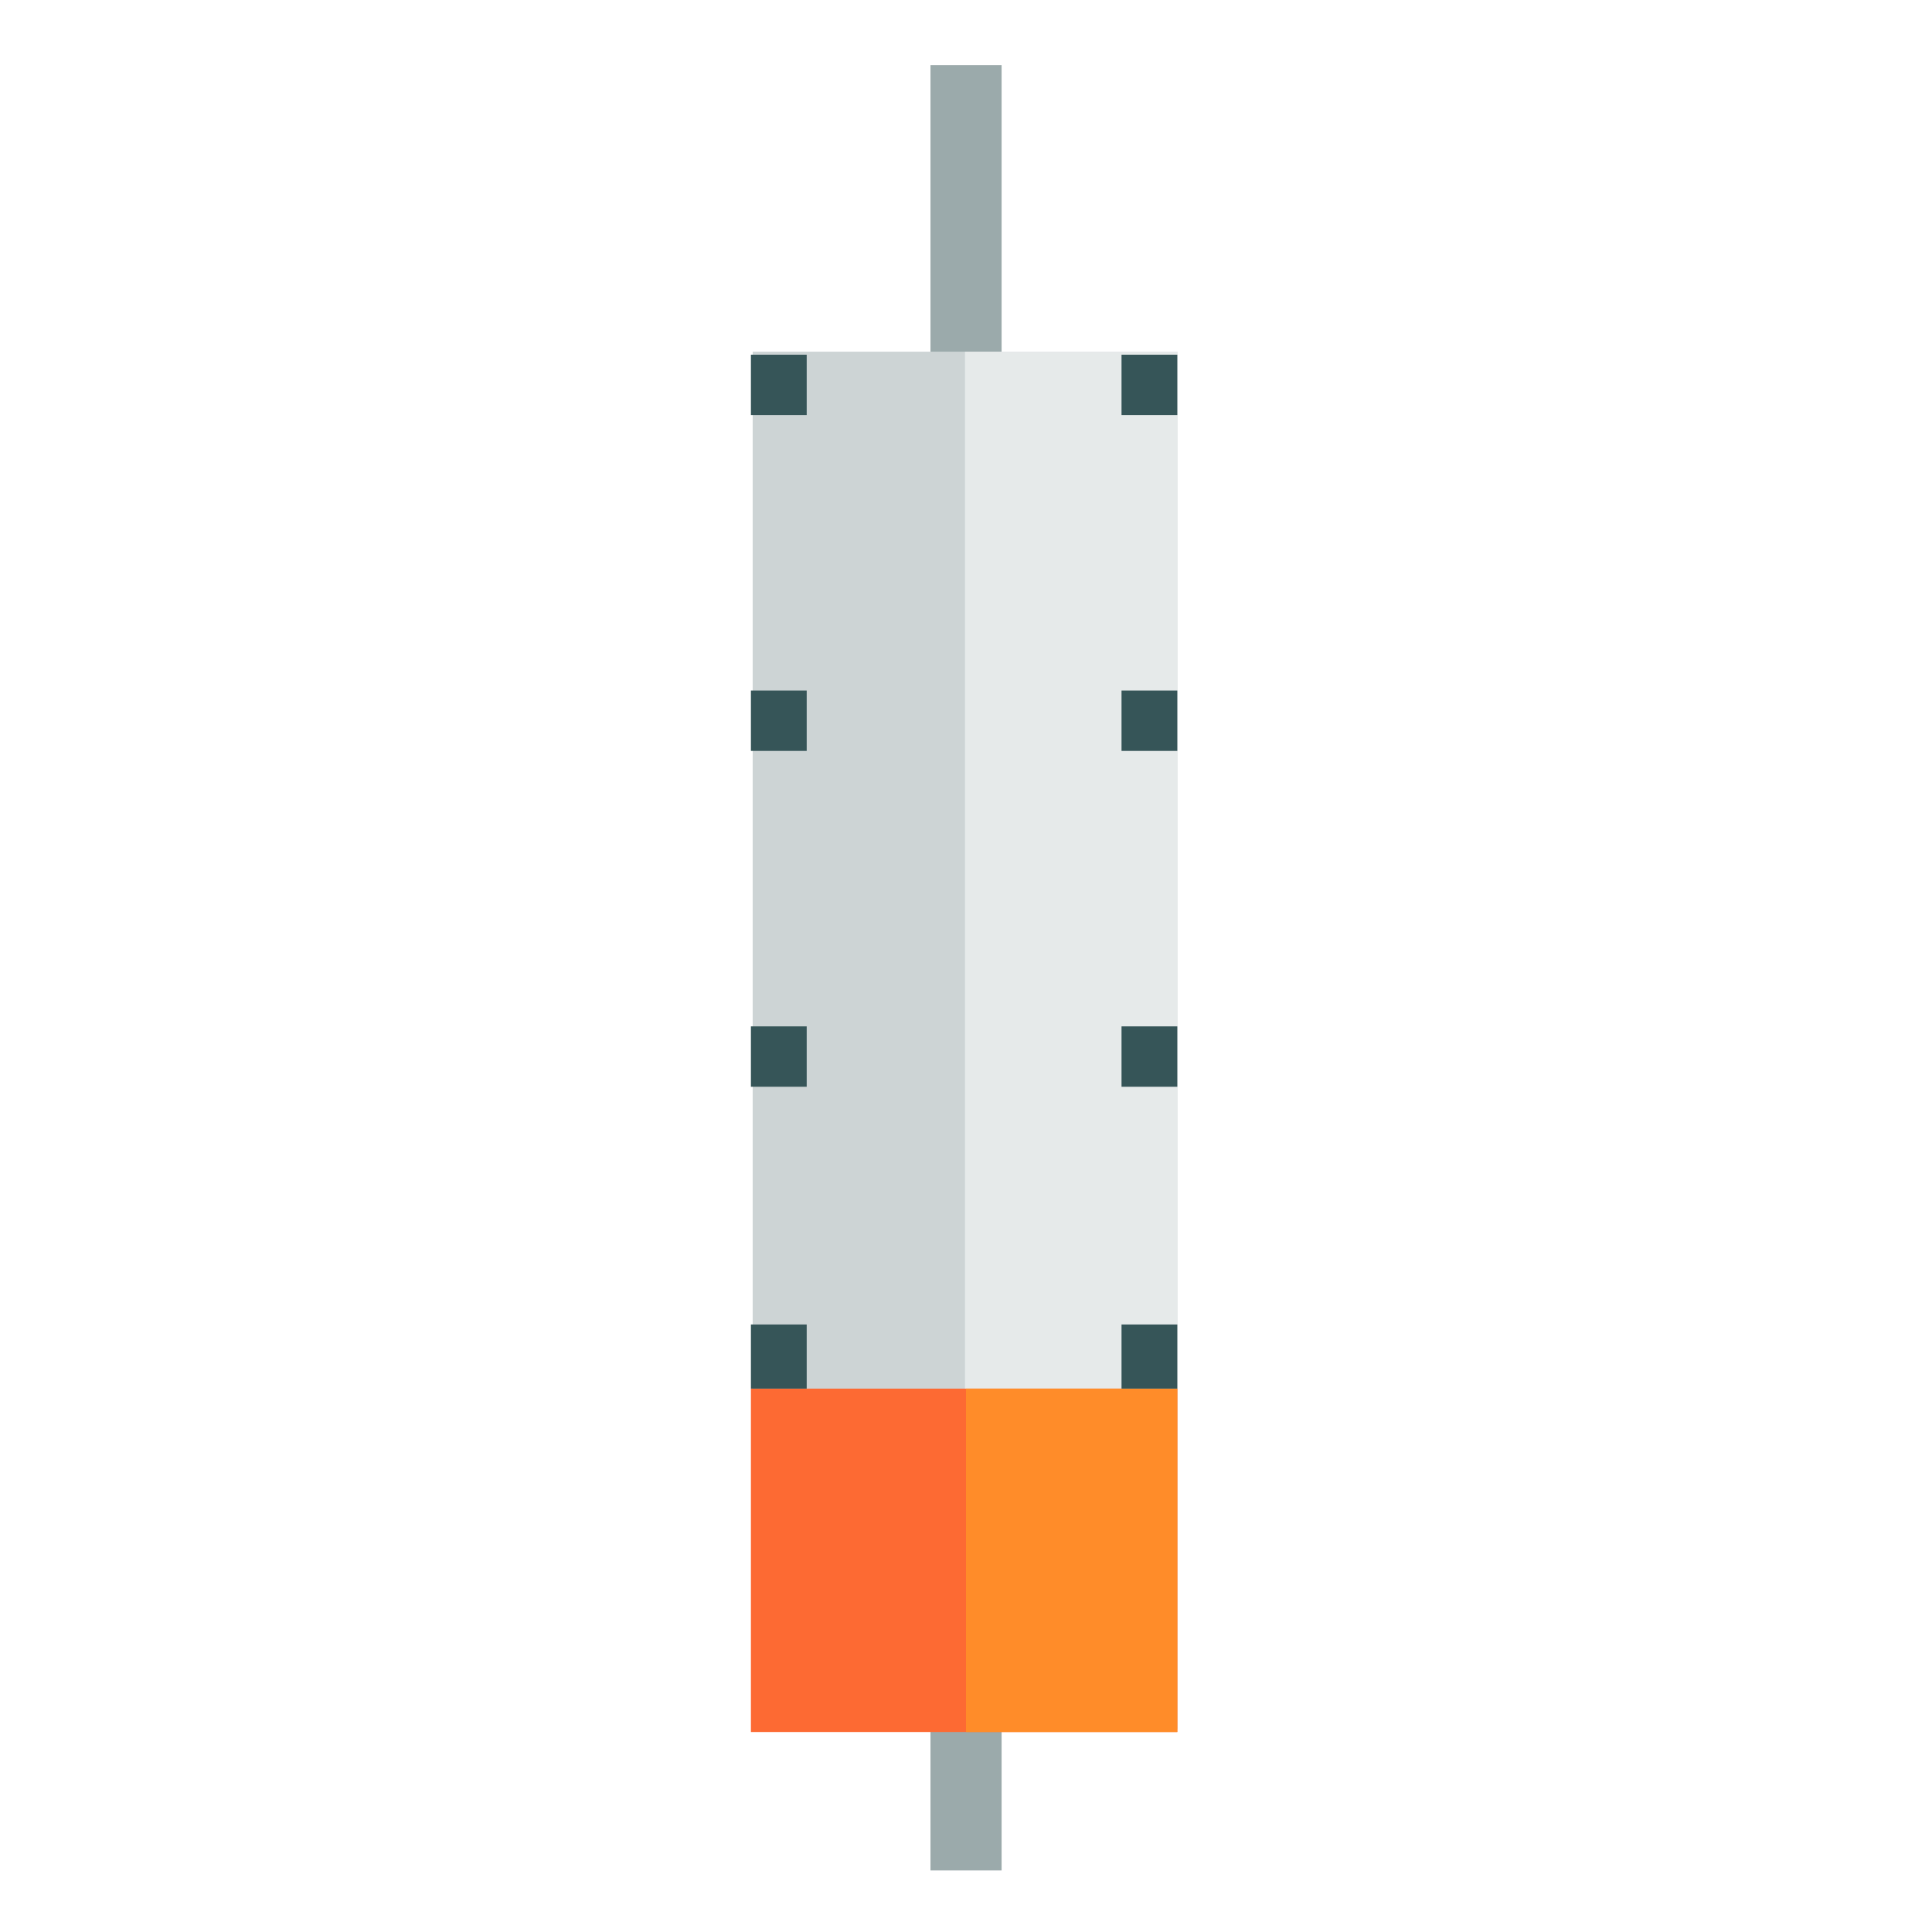
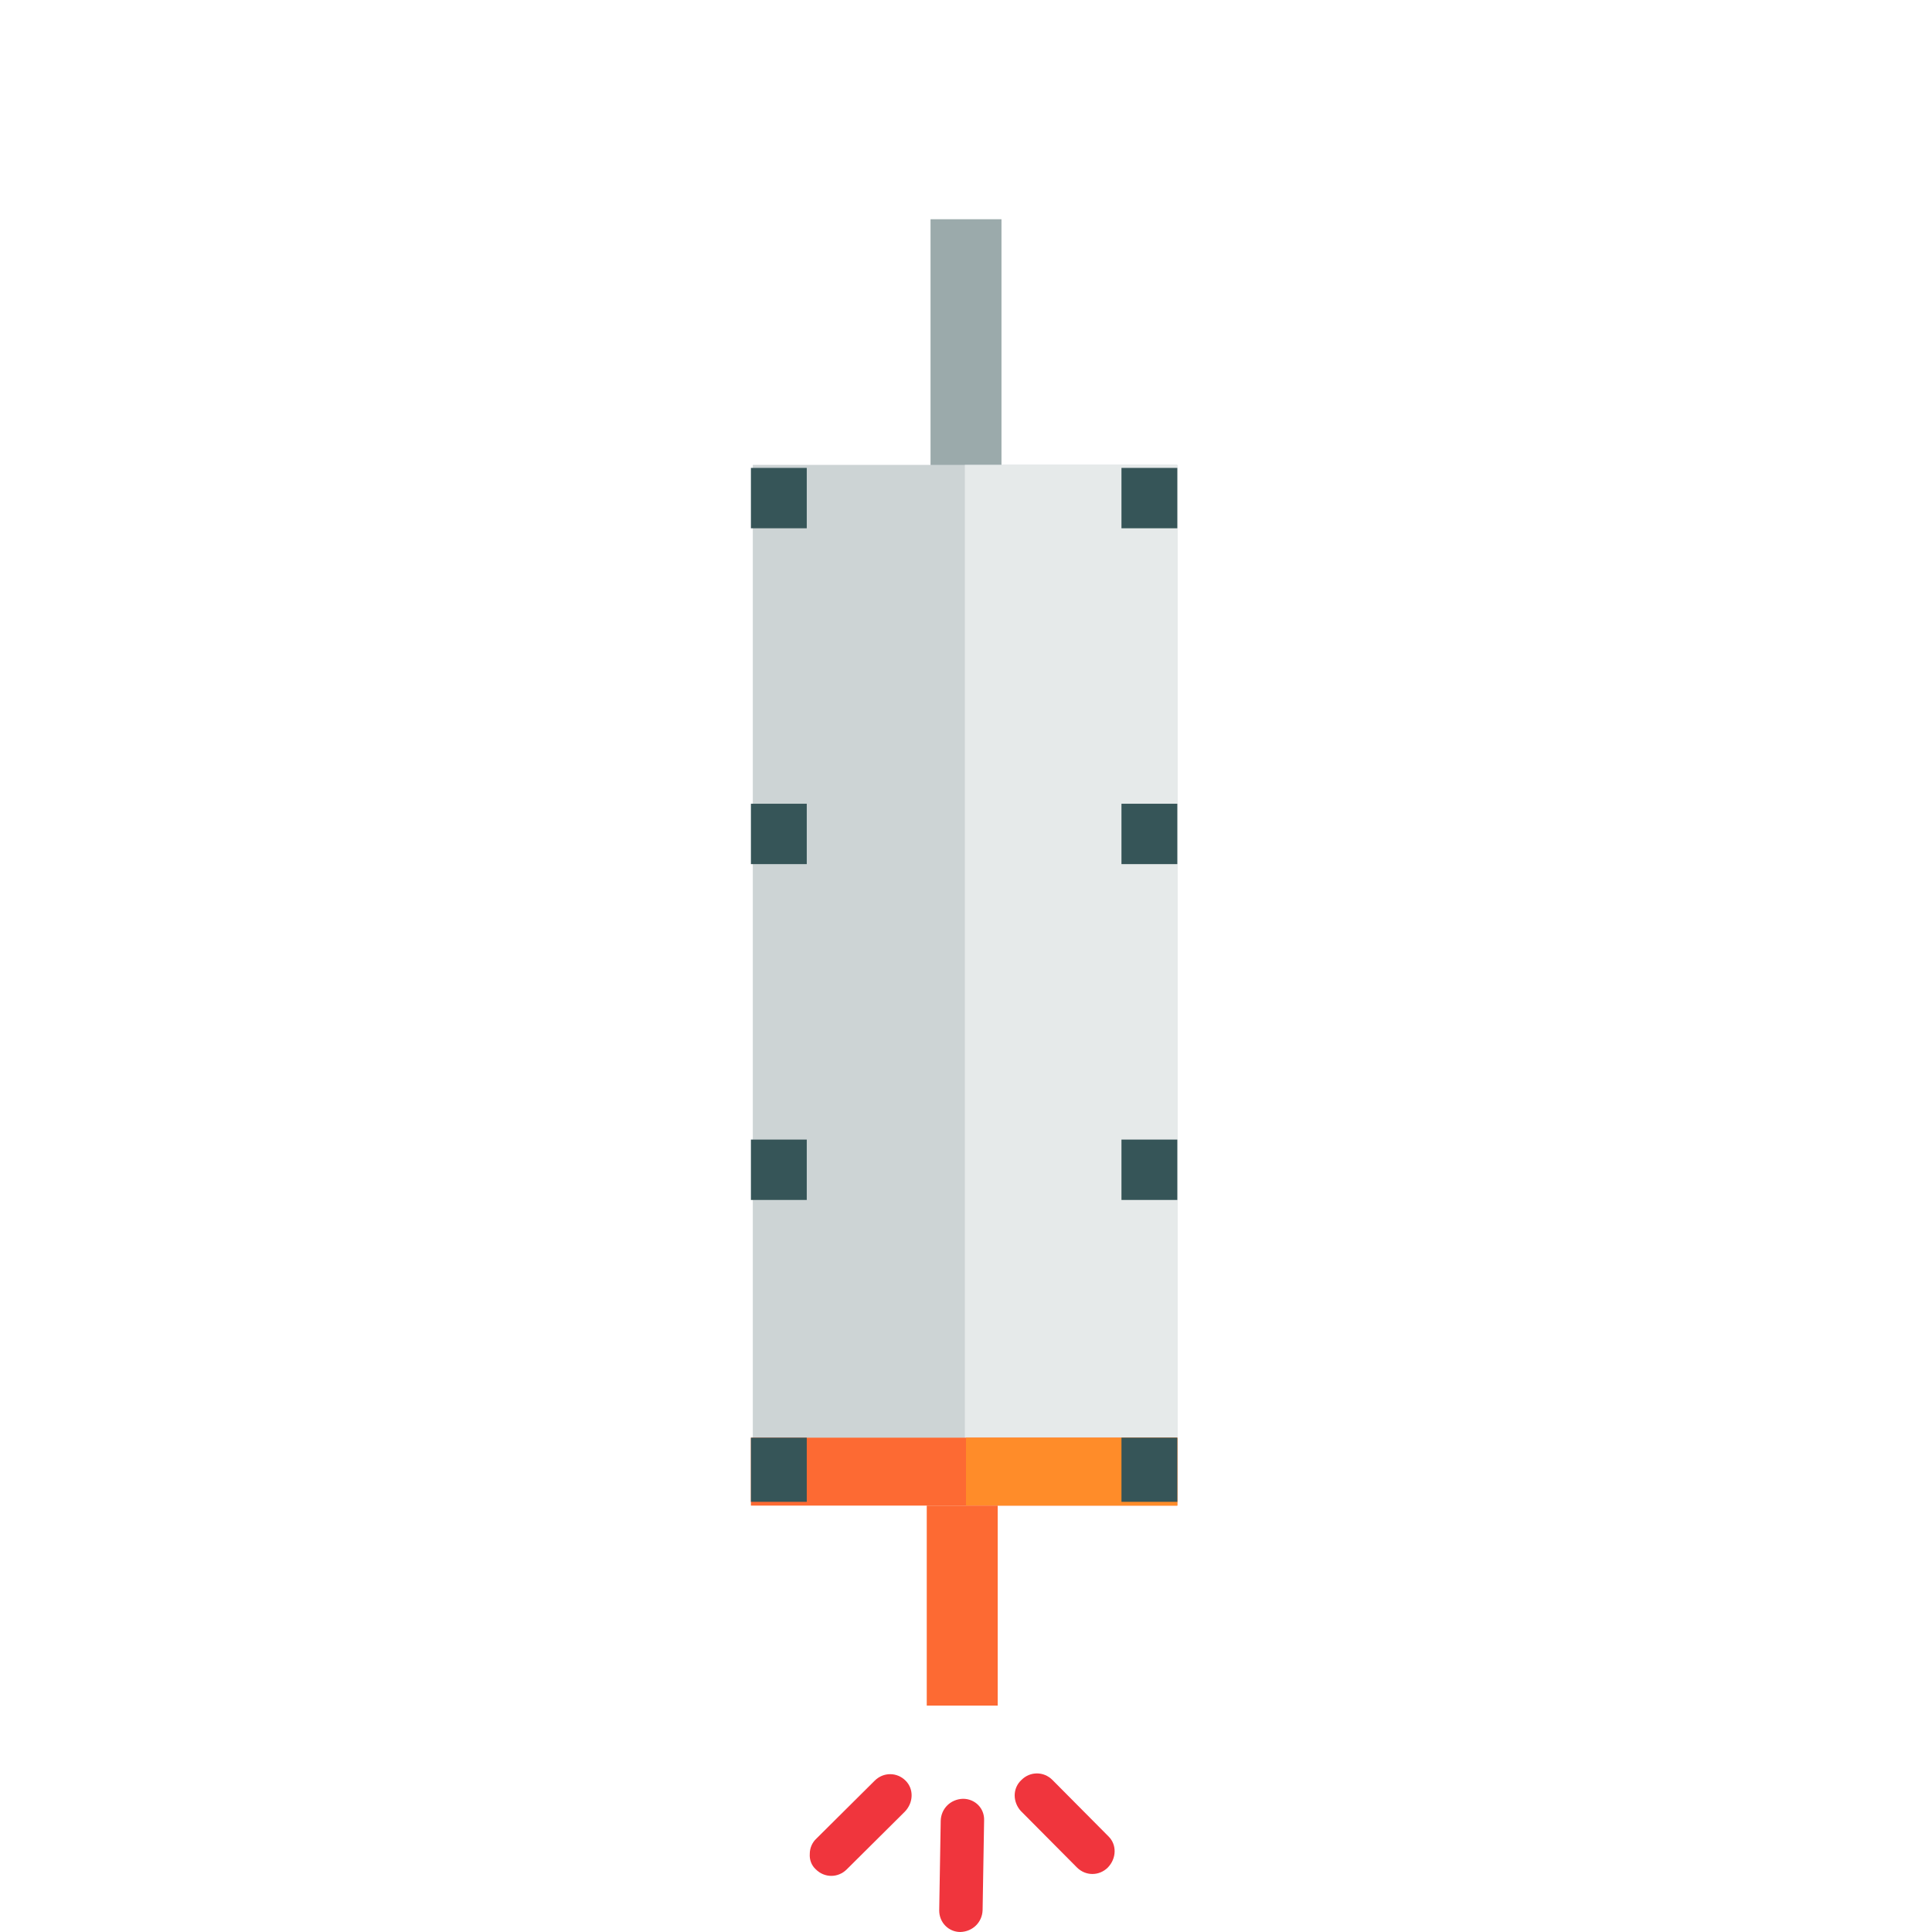
- <svg xmlns="http://www.w3.org/2000/svg" width="512" height="512" viewBox="0 0 512 512" fill="none">
-   <rect x="246.588" y="17.238" width="18.848" height="478.447" fill="#9BAAAB" />
-   <rect x="199.469" y="93.198" width="112.531" height="365.001" fill="#CDD4D5" />
-   <rect x="255.734" y="93.198" width="56.266" height="365.001" fill="#E6EAEA" />
-   <rect x="199" y="368" width="113" height="91" fill="#FD6A33" />
-   <rect x="256" y="368" width="56" height="91" fill="#FF8C29" />
-   <path d="M199 351H213.785V368H199V351Z" fill="#365558" />
-   <path d="M297.215 351H312V368H297.215V351Z" fill="#365558" />
-   <path d="M199 272H213.785V288H199V272Z" fill="#365558" />
-   <path d="M297.215 272H312V288H297.215V272Z" fill="#365558" />
-   <path d="M199 183H213.785V199H199V183Z" fill="#365558" />
-   <path d="M297.215 183H312V199H297.215V183Z" fill="#365558" />
-   <path d="M199 94H213.785V110H199V94Z" fill="#365558" />
-   <path d="M297.215 94H312V110H297.215V94Z" fill="#365558" />
+ <svg xmlns="http://www.w3.org/2000/svg" version="1.1" id="Layer_1" x="0px" y="0px" viewBox="96 11 512 512" style="enable-background:new 96 11 512 512;" xml:space="preserve">
+   <style type="text/css">
+ 	.st0{fill:#9BAAAB;}
+ 	.st1{fill:#CDD4D5;}
+ 	.st2{fill:#E6EAEA;}
+ 	.st3{fill:#FD6A33;}
+ 	.st4{fill:#FF8C29;}
+ 	.st5{fill:#365558;}
+ 	.st6{fill:#F0353D;}
+ </style>
+   <rect x="342.6" y="69.1" class="st0" width="18.8" height="65.9" />
+   <rect x="295.5" y="134.2" class="st1" width="112.5" height="275" />
+   <rect x="351.7" y="134.2" class="st2" width="56.3" height="275" />
+   <rect x="295" y="392" class="st3" width="113" height="18" />
+   <rect x="352" y="392" class="st4" width="56" height="18" />
+   <path class="st5" d="M295,392h14.8v17H295V392z" />
+   <path class="st5" d="M393.2,392H408v17h-14.8V392z" />
+   <path class="st5" d="M295,313h14.8v16H295V313z" />
+   <path class="st5" d="M393.2,313H408v16h-14.8V313z" />
+   <path class="st5" d="M295,224h14.8v16H295V224z" />
+   <path class="st5" d="M393.2,224H408v16h-14.8V224z" />
+   <path class="st5" d="M295,135h14.8v16H295V135z" />
+   <path class="st5" d="M393.2,135H408v16h-14.8V135z" />
+   <rect x="341.6" y="410" class="st3" width="18.8" height="53" />
+   <path class="st6" d="M344.9,517.3l0.4-23.8c0.1-3.2,2.6-5.7,5.9-5.8c3.2,0,5.7,2.5,5.6,5.7l-0.4,23.8c-0.1,3.2-2.6,5.7-5.9,5.8  C347.4,523,344.9,520.5,344.9,517.3z" />
+   <path class="st6" d="M310.6,502.3c0-1.5,0.6-3,1.8-4.1l15.4-15.3c2.3-2.3,5.9-2.3,8.2,0c2.2,2.2,2.1,5.8-0.2,8.2l-15.4,15.3  c-2.3,2.3-5.9,2.3-8.2,0C311,505.3,310.5,503.8,310.6,502.3z" />
+   <path class="st6" d="M364.9,486.8c0-1.5,0.6-3,1.8-4.1c2.3-2.3,5.9-2.3,8.2,0l14.9,15c2.2,2.2,2.1,5.8-0.2,8.2  c-2.3,2.3-5.9,2.3-8.2,0l-14.9-15C365.5,489.8,364.9,488.3,364.9,486.8z" />
</svg>
